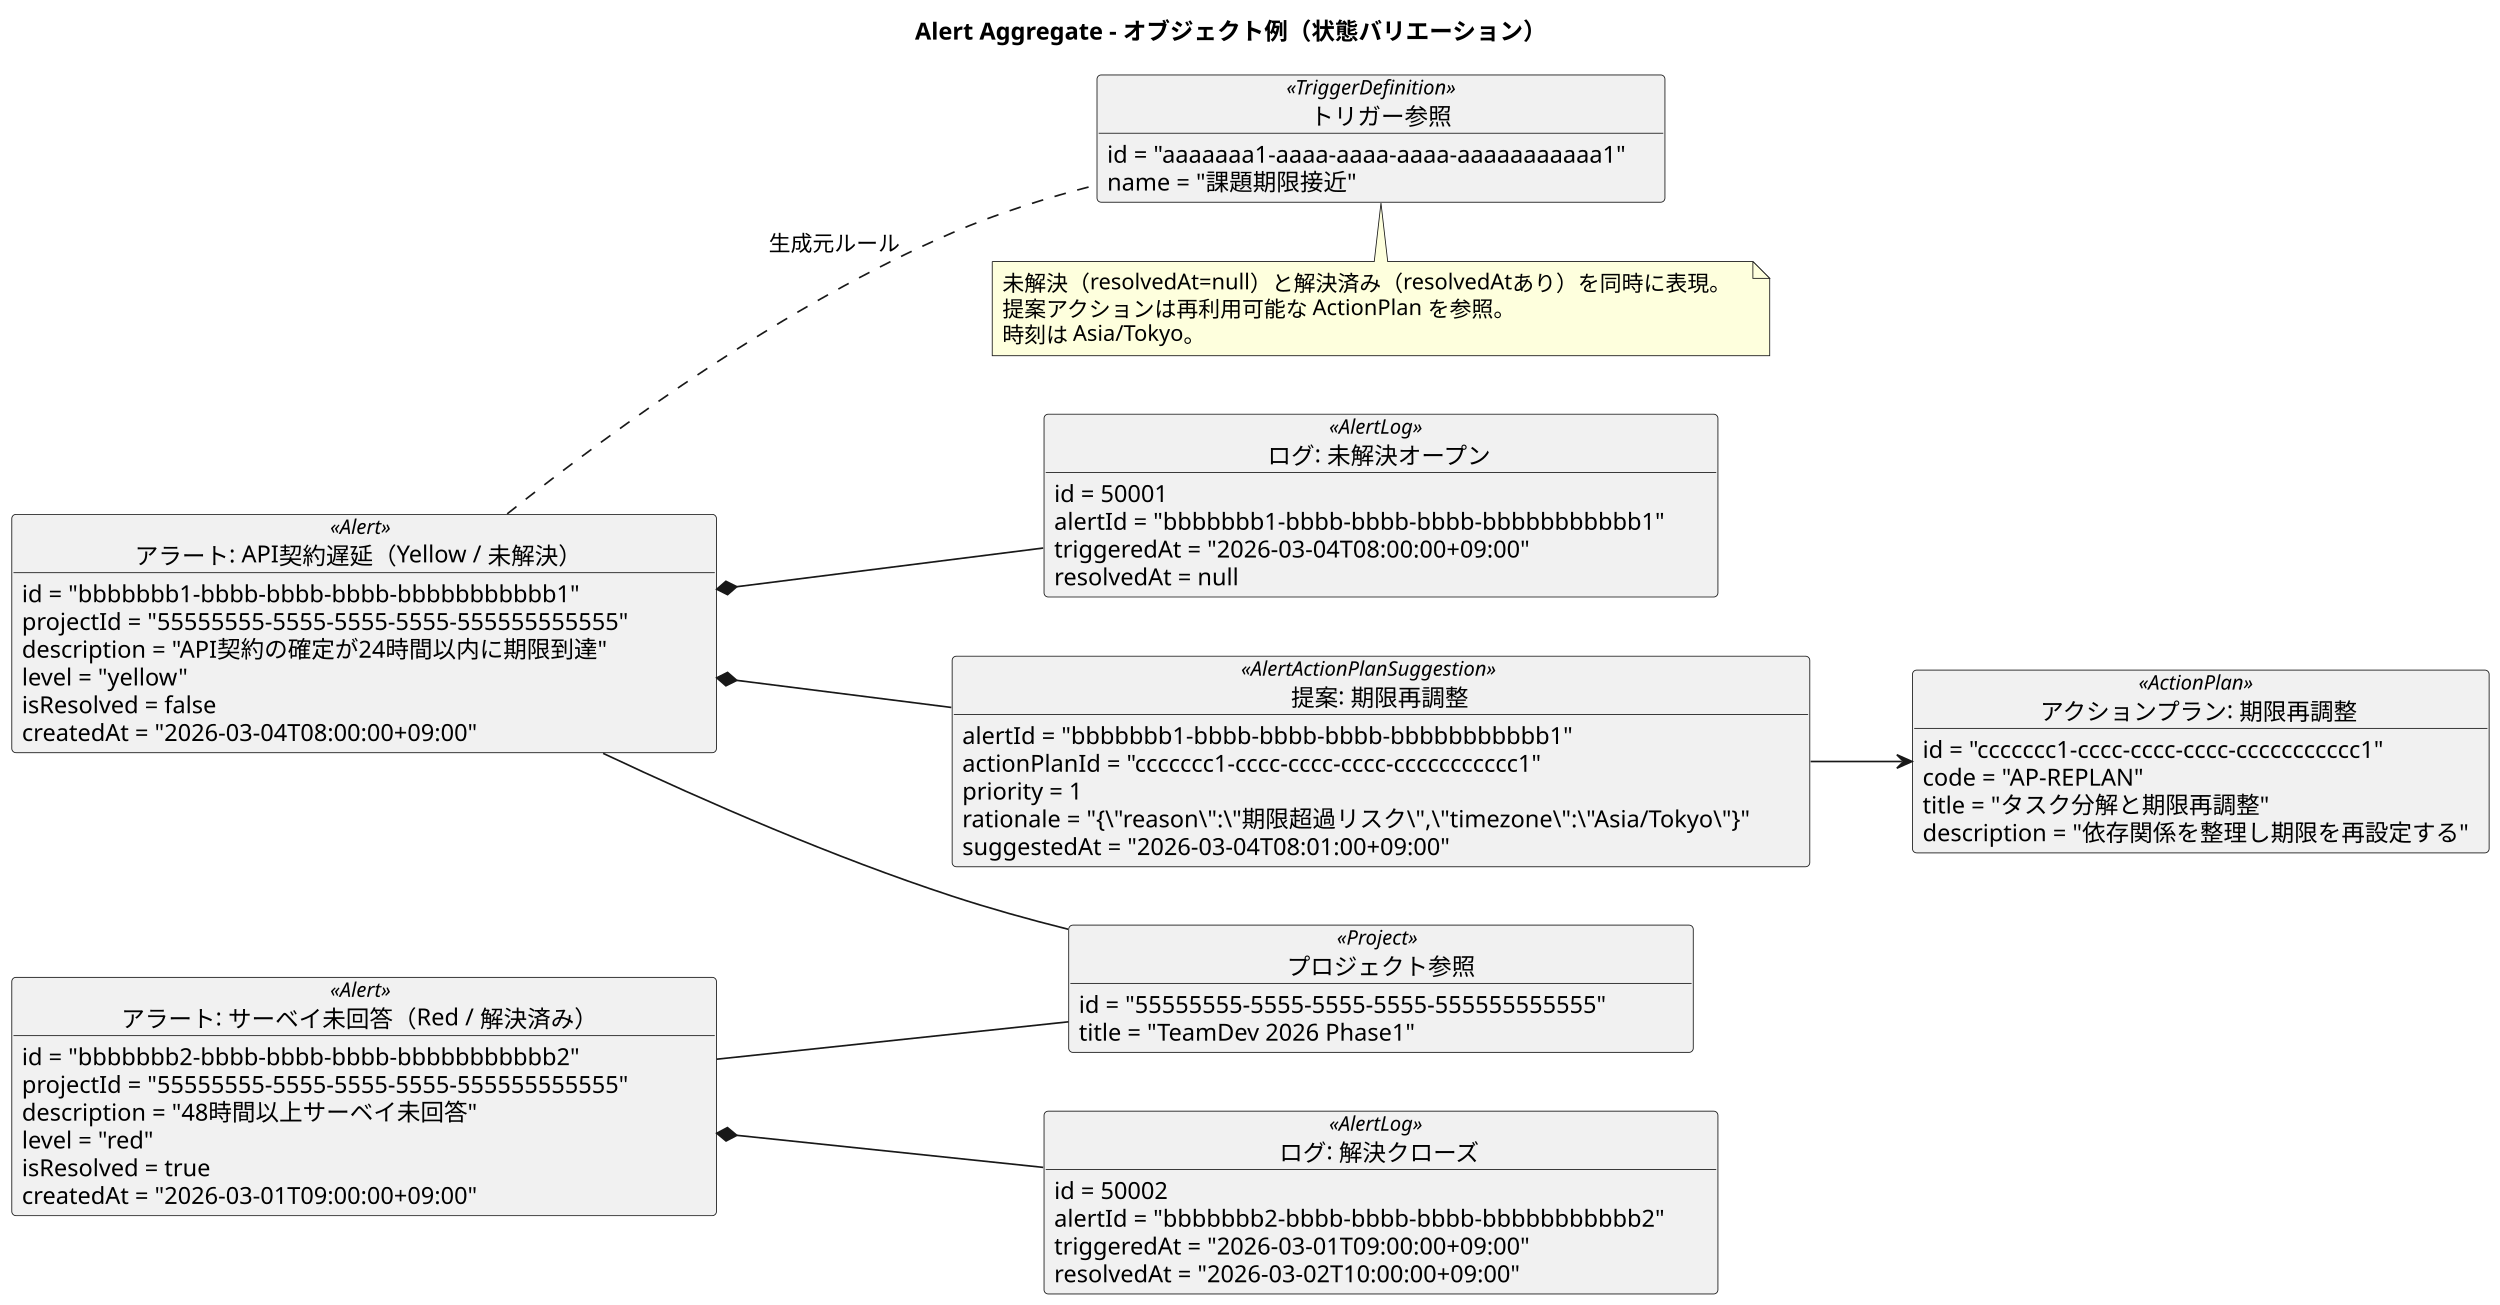
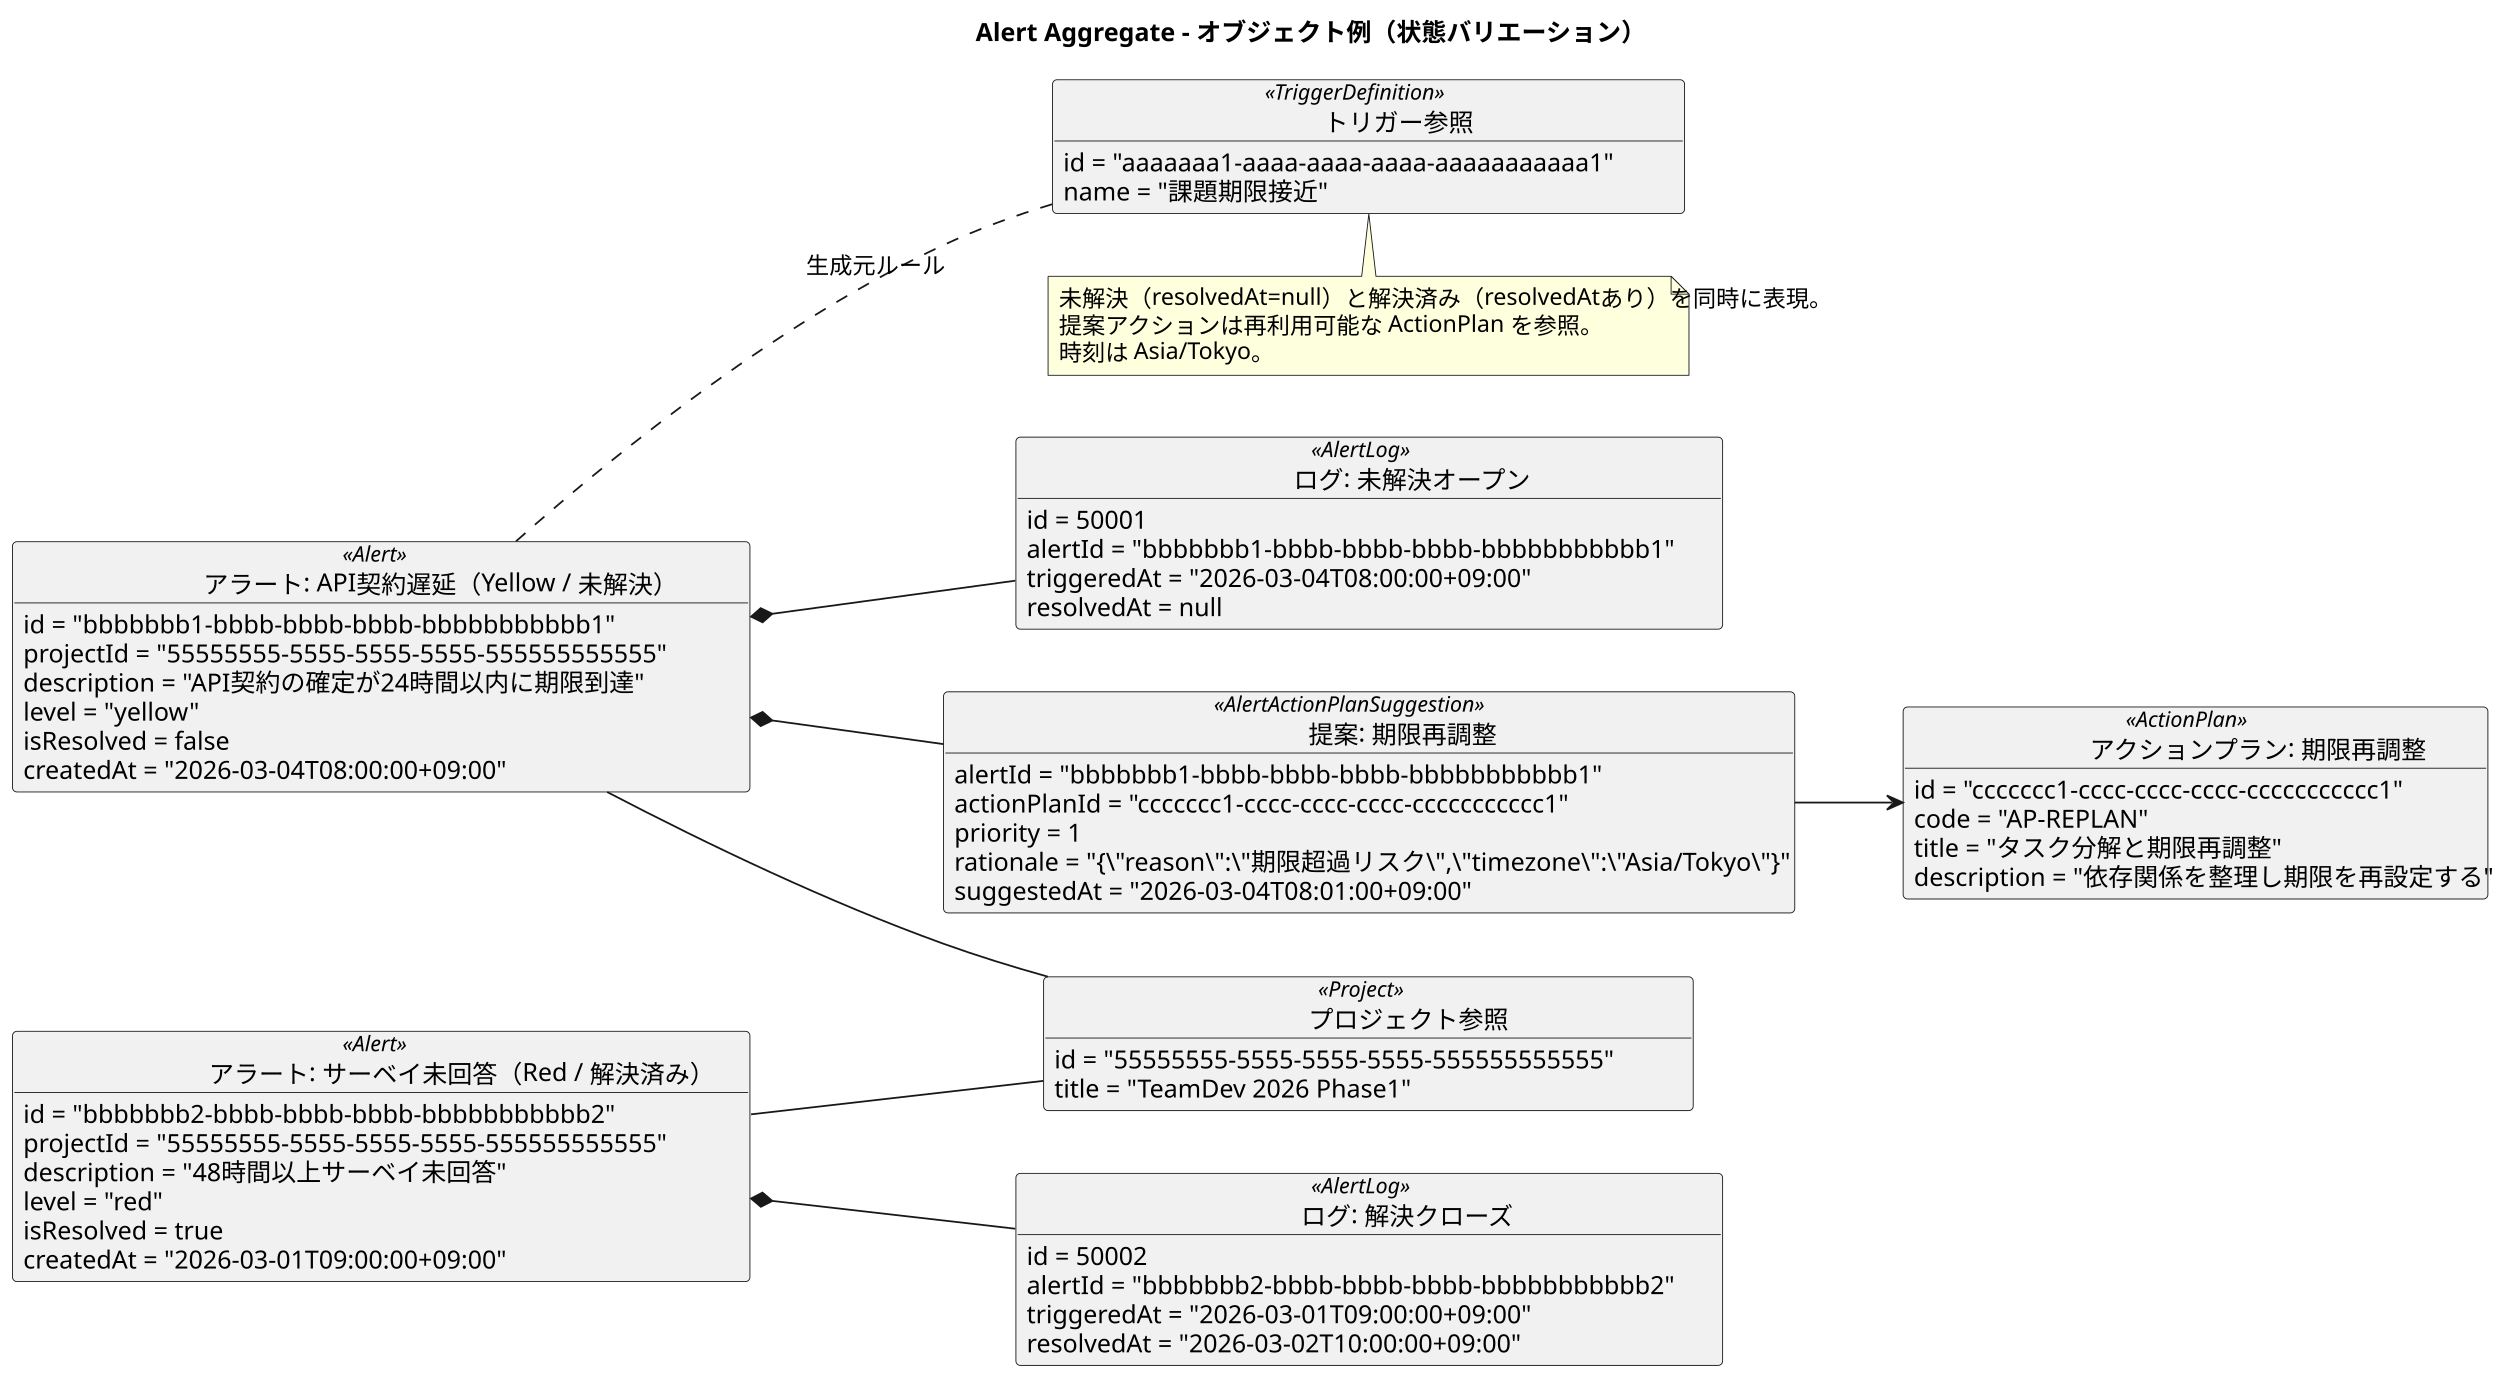
- <svg xmlns="http://www.w3.org/2000/svg" contentStyleType="text/css" data-diagram-type="CLASS" height="775px" preserveAspectRatio="none" style="width:1485px;height:775px;background:#FFFFFF;" version="1.1" viewBox="0 0 1485 775" width="1485px" zoomAndPan="magnify">
+ <svg xmlns="http://www.w3.org/2000/svg" contentStyleType="text/css" data-diagram-type="CLASS" height="771px" preserveAspectRatio="none" style="width:1399px;height:771px;background:#FFFFFF;" version="1.1" viewBox="0 0 1399 771" width="1399px" zoomAndPan="magnify">
  <defs />
  <g>
    <g class="title" data-source-line="1">
-       <text fill="#000000" font-family="sans-serif" font-size="14" font-weight="bold" lengthAdjust="spacing" textLength="384.576" x="543.484" y="23.535">Alert Aggregate - オブジェクト例（状態バリエーション）</text>
+       <text fill="#000000" font-family="sans-serif" font-size="14" font-weight="bold" lengthAdjust="spacing" textLength="293.316" x="545.955" y="22.995">Alert Aggregate - オブジェクト例（状態バリエーション）</text>
    </g>
    <g class="entity" data-qualified-name="alert_yellow_open" data-source-line="7" id="ent0002">
-       <rect fill="#F1F1F1" height="141.551" rx="2.5" ry="2.5" style="stroke:#181818;stroke-width:0.5;" width="418.581" x="7" y="305.55" />
-       <text fill="#000000" font-family="sans-serif" font-size="12" font-style="italic" lengthAdjust="spacing" textLength="40.406" x="196.087" y="317.151">«Alert»</text>
-       <text fill="#000000" font-family="sans-serif" font-size="14" lengthAdjust="spacing" textLength="272.494" x="80.043" y="335.217">アラート: API契約遅延（Yellow / 未解決）</text>
-       <line style="stroke:#181818;stroke-width:0.5;" x1="8" x2="424.581" y1="340.171" y2="340.171" />
-       <text fill="#000000" font-family="sans-serif" font-size="14" lengthAdjust="spacing" textLength="357.759" x="13" y="357.706">id = "bbbbbbb1-bbbb-bbbb-bbbb-bbbbbbbbbbb1"</text>
-       <text fill="#000000" font-family="sans-serif" font-size="14" lengthAdjust="spacing" textLength="406.581" x="13" y="374.194">projectId = "55555555-5555-5555-5555-555555555555"</text>
-       <text fill="#000000" font-family="sans-serif" font-size="14" lengthAdjust="spacing" textLength="355.66" x="13" y="390.682">description = "API契約の確定が24時間以内に期限到達"</text>
-       <text fill="#000000" font-family="sans-serif" font-size="14" lengthAdjust="spacing" textLength="103.981" x="13" y="407.171">level = "yellow"</text>
-       <text fill="#000000" font-family="sans-serif" font-size="14" lengthAdjust="spacing" textLength="123.327" x="13" y="423.659">isResolved = false</text>
-       <text fill="#000000" font-family="sans-serif" font-size="14" lengthAdjust="spacing" textLength="304.438" x="13" y="440.147">createdAt = "2026-03-04T08:00:00+09:00"</text>
+       <rect fill="#F1F1F1" height="140.047" rx="2.5" ry="2.5" style="stroke:#181818;stroke-width:0.5;" width="412.661" x="7" y="303.127" />
+       <text fill="#000000" font-family="sans-serif" font-size="12" font-style="italic" lengthAdjust="spacing" textLength="43.377" x="191.642" y="314.266">«Alert»</text>
+       <text fill="#000000" font-family="sans-serif" font-size="14" lengthAdjust="spacing" textLength="199.11" x="113.775" y="332.091">アラート: API契約遅延（Yellow / 未解決）</text>
+       <line style="stroke:#181818;stroke-width:0.5;" x1="8" x2="418.661" y1="337.393" y2="337.393" />
+       <text fill="#000000" font-family="sans-serif" font-size="14" lengthAdjust="spacing" textLength="350.909" x="13" y="354.388">id = "bbbbbbb1-bbbb-bbbb-bbbb-bbbbbbbbbbb1"</text>
+       <text fill="#000000" font-family="sans-serif" font-size="14" lengthAdjust="spacing" textLength="400.661" x="13" y="370.685">projectId = "55555555-5555-5555-5555-555555555555"</text>
+       <text fill="#000000" font-family="sans-serif" font-size="14" lengthAdjust="spacing" textLength="277.334" x="13" y="386.981">description = "API契約の確定が24時間以内に期限到達"</text>
+       <text fill="#000000" font-family="sans-serif" font-size="14" lengthAdjust="spacing" textLength="111.494" x="13" y="403.278">level = "yellow"</text>
+       <text fill="#000000" font-family="sans-serif" font-size="14" lengthAdjust="spacing" textLength="128.994" x="13" y="419.575">isResolved = false</text>
+       <text fill="#000000" font-family="sans-serif" font-size="14" lengthAdjust="spacing" textLength="307.077" x="13" y="435.872">createdAt = "2026-03-04T08:00:00+09:00"</text>
    </g>
    <g class="entity" data-qualified-name="log_open" data-source-line="16" id="ent0003">
-       <rect fill="#F1F1F1" height="108.574" rx="2.5" ry="2.5" style="stroke:#181818;stroke-width:0.5;" width="400.288" x="620.16" y="246.04" />
-       <text fill="#000000" font-family="sans-serif" font-size="12" font-style="italic" lengthAdjust="spacing" textLength="61.658" x="789.475" y="257.641">«AlertLog»</text>
-       <text fill="#000000" font-family="sans-serif" font-size="14" lengthAdjust="spacing" textLength="134.859" x="752.874" y="275.707">ログ: 未解決オープン</text>
-       <line style="stroke:#181818;stroke-width:0.5;" x1="621.16" x2="1019.448" y1="280.661" y2="280.661" />
-       <text fill="#000000" font-family="sans-serif" font-size="14" lengthAdjust="spacing" textLength="77.109" x="626.16" y="298.196">id = 50001</text>
-       <text fill="#000000" font-family="sans-serif" font-size="14" lengthAdjust="spacing" textLength="388.288" x="626.16" y="314.684">alertId = "bbbbbbb1-bbbb-bbbb-bbbb-bbbbbbbbbbb1"</text>
-       <text fill="#000000" font-family="sans-serif" font-size="14" lengthAdjust="spacing" textLength="316.771" x="626.16" y="331.172">triggeredAt = "2026-03-04T08:00:00+09:00"</text>
-       <text fill="#000000" font-family="sans-serif" font-size="14" lengthAdjust="spacing" textLength="117.523" x="626.16" y="347.661">resolvedAt = null</text>
+       <rect fill="#F1F1F1" height="107.453" rx="2.5" ry="2.5" style="stroke:#181818;stroke-width:0.5;" width="395.476" x="568.5" y="244.627" />
+       <text fill="#000000" font-family="sans-serif" font-size="12" font-style="italic" lengthAdjust="spacing" textLength="65.022" x="733.727" y="255.766">«AlertLog»</text>
+       <text fill="#000000" font-family="sans-serif" font-size="14" lengthAdjust="spacing" textLength="84.779" x="723.848" y="273.591">ログ: 未解決オープン</text>
+       <line style="stroke:#181818;stroke-width:0.5;" x1="569.5" x2="962.976" y1="278.893" y2="278.893" />
+       <text fill="#000000" font-family="sans-serif" font-size="14" lengthAdjust="spacing" textLength="77.943" x="574.5" y="295.888">id = 50001</text>
+       <text fill="#000000" font-family="sans-serif" font-size="14" lengthAdjust="spacing" textLength="383.476" x="574.5" y="312.185">alertId = "bbbbbbb1-bbbb-bbbb-bbbb-bbbbbbbbbbb1"</text>
+       <text fill="#000000" font-family="sans-serif" font-size="14" lengthAdjust="spacing" textLength="318.22" x="574.5" y="328.481">triggeredAt = "2026-03-04T08:00:00+09:00"</text>
+       <text fill="#000000" font-family="sans-serif" font-size="14" lengthAdjust="spacing" textLength="121.126" x="574.5" y="344.778">resolvedAt = null</text>
    </g>
    <g class="entity" data-qualified-name="suggestion_replan" data-source-line="23" id="ent0004">
-       <rect fill="#F1F1F1" height="125.062" rx="2.5" ry="2.5" style="stroke:#181818;stroke-width:0.5;" width="509.438" x="565.58" y="389.789" />
-       <text fill="#000000" font-family="sans-serif" font-size="12" font-style="italic" lengthAdjust="spacing" textLength="166.236" x="737.181" y="401.391">«AlertActionPlanSuggestion»</text>
-       <text fill="#000000" font-family="sans-serif" font-size="14" lengthAdjust="spacing" textLength="106.859" x="766.869" y="419.457">提案: 期限再調整</text>
-       <line style="stroke:#181818;stroke-width:0.5;" x1="566.58" x2="1074.017" y1="424.411" y2="424.411" />
-       <text fill="#000000" font-family="sans-serif" font-size="14" lengthAdjust="spacing" textLength="388.288" x="571.58" y="441.946">alertId = "bbbbbbb1-bbbb-bbbb-bbbb-bbbbbbbbbbb1"</text>
-       <text fill="#000000" font-family="sans-serif" font-size="14" lengthAdjust="spacing" textLength="378.205" x="571.58" y="458.434">actionPlanId = "ccccccc1-cccc-cccc-cccc-ccccccccccc1"</text>
-       <text fill="#000000" font-family="sans-serif" font-size="14" lengthAdjust="spacing" textLength="78.353" x="571.58" y="474.922">priority = 1</text>
-       <text fill="#000000" font-family="sans-serif" font-size="14" lengthAdjust="spacing" textLength="497.438" x="571.58" y="491.411">rationale = "{\"reason\":\"期限超過リスク\",\"timezone\":\"Asia/Tokyo\"}"</text>
-       <text fill="#000000" font-family="sans-serif" font-size="14" lengthAdjust="spacing" textLength="324.228" x="571.58" y="507.899">suggestedAt = "2026-03-04T08:01:00+09:00"</text>
+       <rect fill="#F1F1F1" height="123.75" rx="2.5" ry="2.5" style="stroke:#181818;stroke-width:0.5;" width="476.345" x="528" y="387.127" />
+       <text fill="#000000" font-family="sans-serif" font-size="12" font-style="italic" lengthAdjust="spacing" textLength="173.777" x="679.284" y="398.266">«AlertActionPlanSuggestion»</text>
+       <text fill="#000000" font-family="sans-serif" font-size="14" lengthAdjust="spacing" textLength="67.977" x="732.184" y="416.091">提案: 期限再調整</text>
+       <line style="stroke:#181818;stroke-width:0.5;" x1="529" x2="1003.345" y1="421.393" y2="421.393" />
+       <text fill="#000000" font-family="sans-serif" font-size="14" lengthAdjust="spacing" textLength="383.476" x="534" y="438.388">alertId = "bbbbbbb1-bbbb-bbbb-bbbb-bbbbbbbbbbb1"</text>
+       <text fill="#000000" font-family="sans-serif" font-size="14" lengthAdjust="spacing" textLength="388.343" x="534" y="454.685">actionPlanId = "ccccccc1-cccc-cccc-cccc-ccccccccccc1"</text>
+       <text fill="#000000" font-family="sans-serif" font-size="14" lengthAdjust="spacing" textLength="80.056" x="534" y="470.981">priority = 1</text>
+       <text fill="#000000" font-family="sans-serif" font-size="14" lengthAdjust="spacing" textLength="464.345" x="534" y="487.278">rationale = "{\"reason\":\"期限超過リスク\",\"timezone\":\"Asia/Tokyo\"}"</text>
+       <text fill="#000000" font-family="sans-serif" font-size="14" lengthAdjust="spacing" textLength="326.279" x="534" y="503.575">suggestedAt = "2026-03-04T08:01:00+09:00"</text>
    </g>
    <g class="entity" data-qualified-name="alert_red_resolved" data-source-line="31" id="ent0005">
-       <rect fill="#F1F1F1" height="141.551" rx="2.5" ry="2.5" style="stroke:#181818;stroke-width:0.5;" width="418.581" x="7" y="580.549" />
-       <text fill="#000000" font-family="sans-serif" font-size="12" font-style="italic" lengthAdjust="spacing" textLength="40.406" x="196.087" y="592.151">«Alert»</text>
-       <text fill="#000000" font-family="sans-serif" font-size="14" lengthAdjust="spacing" textLength="288.524" x="72.028" y="610.217">アラート: サーベイ未回答（Red / 解決済み）</text>
-       <line style="stroke:#181818;stroke-width:0.5;" x1="8" x2="424.581" y1="615.171" y2="615.171" />
-       <text fill="#000000" font-family="sans-serif" font-size="14" lengthAdjust="spacing" textLength="357.759" x="13" y="632.706">id = "bbbbbbb2-bbbb-bbbb-bbbb-bbbbbbbbbbb2"</text>
-       <text fill="#000000" font-family="sans-serif" font-size="14" lengthAdjust="spacing" textLength="406.581" x="13" y="649.194">projectId = "55555555-5555-5555-5555-555555555555"</text>
-       <text fill="#000000" font-family="sans-serif" font-size="14" lengthAdjust="spacing" textLength="278.229" x="13" y="665.682">description = "48時間以上サーベイ未回答"</text>
-       <text fill="#000000" font-family="sans-serif" font-size="14" lengthAdjust="spacing" textLength="83.727" x="13" y="682.171">level = "red"</text>
-       <text fill="#000000" font-family="sans-serif" font-size="14" lengthAdjust="spacing" textLength="118.918" x="13" y="698.659">isResolved = true</text>
-       <text fill="#000000" font-family="sans-serif" font-size="14" lengthAdjust="spacing" textLength="304.438" x="13" y="715.147">createdAt = "2026-03-01T09:00:00+09:00"</text>
+       <rect fill="#F1F1F1" height="140.047" rx="2.5" ry="2.5" style="stroke:#181818;stroke-width:0.5;" width="412.661" x="7" y="577.127" />
+       <text fill="#000000" font-family="sans-serif" font-size="12" font-style="italic" lengthAdjust="spacing" textLength="43.377" x="191.642" y="588.266">«Alert»</text>
+       <text fill="#000000" font-family="sans-serif" font-size="14" lengthAdjust="spacing" textLength="192.835" x="116.913" y="606.091">アラート: サーベイ未回答（Red / 解決済み）</text>
+       <line style="stroke:#181818;stroke-width:0.5;" x1="8" x2="418.661" y1="611.393" y2="611.393" />
+       <text fill="#000000" font-family="sans-serif" font-size="14" lengthAdjust="spacing" textLength="350.909" x="13" y="628.388">id = "bbbbbbb2-bbbb-bbbb-bbbb-bbbbbbbbbbb2"</text>
+       <text fill="#000000" font-family="sans-serif" font-size="14" lengthAdjust="spacing" textLength="400.661" x="13" y="644.685">projectId = "55555555-5555-5555-5555-555555555555"</text>
+       <text fill="#000000" font-family="sans-serif" font-size="14" lengthAdjust="spacing" textLength="221.58" x="13" y="660.981">description = "48時間以上サーベイ未回答"</text>
+       <text fill="#000000" font-family="sans-serif" font-size="14" lengthAdjust="spacing" textLength="90.057" x="13" y="677.278">level = "red"</text>
+       <text fill="#000000" font-family="sans-serif" font-size="14" lengthAdjust="spacing" textLength="124.421" x="13" y="693.575">isResolved = true</text>
+       <text fill="#000000" font-family="sans-serif" font-size="14" lengthAdjust="spacing" textLength="307.077" x="13" y="709.872">createdAt = "2026-03-01T09:00:00+09:00"</text>
    </g>
    <g class="entity" data-qualified-name="log_closed" data-source-line="40" id="ent0006">
-       <rect fill="#F1F1F1" height="108.574" rx="2.5" ry="2.5" style="stroke:#181818;stroke-width:0.5;" width="400.288" x="620.16" y="660.039" />
-       <text fill="#000000" font-family="sans-serif" font-size="12" font-style="italic" lengthAdjust="spacing" textLength="61.658" x="789.475" y="671.641">«AlertLog»</text>
-       <text fill="#000000" font-family="sans-serif" font-size="14" lengthAdjust="spacing" textLength="120.859" x="759.874" y="689.707">ログ: 解決クローズ</text>
-       <line style="stroke:#181818;stroke-width:0.5;" x1="621.16" x2="1019.448" y1="694.661" y2="694.661" />
-       <text fill="#000000" font-family="sans-serif" font-size="14" lengthAdjust="spacing" textLength="77.109" x="626.16" y="712.196">id = 50002</text>
-       <text fill="#000000" font-family="sans-serif" font-size="14" lengthAdjust="spacing" textLength="388.288" x="626.16" y="728.684">alertId = "bbbbbbb2-bbbb-bbbb-bbbb-bbbbbbbbbbb2"</text>
-       <text fill="#000000" font-family="sans-serif" font-size="14" lengthAdjust="spacing" textLength="316.771" x="626.16" y="745.172">triggeredAt = "2026-03-01T09:00:00+09:00"</text>
-       <text fill="#000000" font-family="sans-serif" font-size="14" lengthAdjust="spacing" textLength="311.329" x="626.16" y="761.661">resolvedAt = "2026-03-02T10:00:00+09:00"</text>
+       <rect fill="#F1F1F1" height="107.453" rx="2.5" ry="2.5" style="stroke:#181818;stroke-width:0.5;" width="395.476" x="568.5" y="656.627" />
+       <text fill="#000000" font-family="sans-serif" font-size="12" font-style="italic" lengthAdjust="spacing" textLength="65.022" x="733.727" y="667.766">«AlertLog»</text>
+       <text fill="#000000" font-family="sans-serif" font-size="14" lengthAdjust="spacing" textLength="76.378" x="728.049" y="685.591">ログ: 解決クローズ</text>
+       <line style="stroke:#181818;stroke-width:0.5;" x1="569.5" x2="962.976" y1="690.893" y2="690.893" />
+       <text fill="#000000" font-family="sans-serif" font-size="14" lengthAdjust="spacing" textLength="77.943" x="574.5" y="707.888">id = 50002</text>
+       <text fill="#000000" font-family="sans-serif" font-size="14" lengthAdjust="spacing" textLength="383.476" x="574.5" y="724.185">alertId = "bbbbbbb2-bbbb-bbbb-bbbb-bbbbbbbbbbb2"</text>
+       <text fill="#000000" font-family="sans-serif" font-size="14" lengthAdjust="spacing" textLength="318.22" x="574.5" y="740.481">triggeredAt = "2026-03-01T09:00:00+09:00"</text>
+       <text fill="#000000" font-family="sans-serif" font-size="14" lengthAdjust="spacing" textLength="313.346" x="574.5" y="756.778">resolvedAt = "2026-03-02T10:00:00+09:00"</text>
    </g>
    <g class="entity" data-qualified-name="action_plan_replan" data-source-line="47" id="ent0007">
-       <rect fill="#F1F1F1" height="108.574" rx="2.5" ry="2.5" style="stroke:#181818;stroke-width:0.5;" width="342.524" x="1136.02" y="398.039" />
-       <text fill="#000000" font-family="sans-serif" font-size="12" font-style="italic" lengthAdjust="spacing" textLength="73.951" x="1270.307" y="409.641">«ActionPlan»</text>
-       <text fill="#000000" font-family="sans-serif" font-size="14" lengthAdjust="spacing" textLength="190.859" x="1211.852" y="427.707">アクションプラン: 期限再調整</text>
-       <line style="stroke:#181818;stroke-width:0.5;" x1="1137.02" x2="1477.544" y1="432.661" y2="432.661" />
-       <text fill="#000000" font-family="sans-serif" font-size="14" lengthAdjust="spacing" textLength="308.54" x="1142.02" y="450.196">id = "ccccccc1-cccc-cccc-cccc-ccccccccccc1"</text>
-       <text fill="#000000" font-family="sans-serif" font-size="14" lengthAdjust="spacing" textLength="139.973" x="1142.02" y="466.684">code = "AP-REPLAN"</text>
-       <text fill="#000000" font-family="sans-serif" font-size="14" lengthAdjust="spacing" textLength="210.814" x="1142.02" y="483.172">title = "タスク分解と期限再調整"</text>
-       <text fill="#000000" font-family="sans-serif" font-size="14" lengthAdjust="spacing" textLength="330.524" x="1142.02" y="499.661">description = "依存関係を整理し期限を再設定する"</text>
+       <rect fill="#F1F1F1" height="107.453" rx="2.5" ry="2.5" style="stroke:#181818;stroke-width:0.5;" width="327.226" x="1065" y="395.627" />
+       <text fill="#000000" font-family="sans-serif" font-size="12" font-style="italic" lengthAdjust="spacing" textLength="78.135" x="1189.545" y="406.766">«ActionPlan»</text>
+       <text fill="#000000" font-family="sans-serif" font-size="14" lengthAdjust="spacing" textLength="118.385" x="1169.42" y="424.591">アクションプラン: 期限再調整</text>
+       <line style="stroke:#181818;stroke-width:0.5;" x1="1066" x2="1391.226" y1="429.893" y2="429.893" />
+       <text fill="#000000" font-family="sans-serif" font-size="14" lengthAdjust="spacing" textLength="315.226" x="1071" y="446.888">id = "ccccccc1-cccc-cccc-cccc-ccccccccccc1"</text>
+       <text fill="#000000" font-family="sans-serif" font-size="14" lengthAdjust="spacing" textLength="145.209" x="1071" y="463.185">code = "AP-REPLAN"</text>
+       <text fill="#000000" font-family="sans-serif" font-size="14" lengthAdjust="spacing" textLength="153.296" x="1071" y="479.481">title = "タスク分解と期限再調整"</text>
+       <text fill="#000000" font-family="sans-serif" font-size="14" lengthAdjust="spacing" textLength="245.773" x="1071" y="495.778">description = "依存関係を整理し期限を再設定する"</text>
    </g>
    <g class="entity" data-qualified-name="project_ref" data-source-line="54" id="ent0008">
-       <rect fill="#F1F1F1" height="75.598" rx="2.5" ry="2.5" style="stroke:#181818;stroke-width:0.5;" width="370.989" x="634.81" y="549.519" />
-       <text fill="#000000" font-family="sans-serif" font-size="12" font-style="italic" lengthAdjust="spacing" textLength="52.459" x="794.075" y="561.121">«Project»</text>
-       <text fill="#000000" font-family="sans-serif" font-size="14" lengthAdjust="spacing" textLength="112" x="764.305" y="579.188">プロジェクト参照</text>
-       <line style="stroke:#181818;stroke-width:0.5;" x1="635.81" x2="1004.799" y1="584.141" y2="584.141" />
-       <text fill="#000000" font-family="sans-serif" font-size="14" lengthAdjust="spacing" textLength="358.989" x="640.81" y="601.676">id = "55555555-5555-5555-5555-555555555555"</text>
-       <text fill="#000000" font-family="sans-serif" font-size="14" lengthAdjust="spacing" textLength="212.017" x="640.81" y="618.164">title = "TeamDev 2026 Phase1"</text>
+       <rect fill="#F1F1F1" height="74.859" rx="2.5" ry="2.5" style="stroke:#181818;stroke-width:0.5;" width="363.524" x="584" y="546.627" />
+       <text fill="#000000" font-family="sans-serif" font-size="12" font-style="italic" lengthAdjust="spacing" textLength="56.344" x="737.59" y="557.766">«Project»</text>
+       <text fill="#000000" font-family="sans-serif" font-size="14" lengthAdjust="spacing" textLength="67.211" x="732.157" y="575.591">プロジェクト参照</text>
+       <line style="stroke:#181818;stroke-width:0.5;" x1="585" x2="946.524" y1="580.893" y2="580.893" />
+       <text fill="#000000" font-family="sans-serif" font-size="14" lengthAdjust="spacing" textLength="351.524" x="590" y="597.888">id = "55555555-5555-5555-5555-555555555555"</text>
+       <text fill="#000000" font-family="sans-serif" font-size="14" lengthAdjust="spacing" textLength="223.18" x="590" y="614.185">title = "TeamDev 2026 Phase1"</text>
    </g>
    <g class="entity" data-qualified-name="trigger_ref" data-source-line="59" id="ent0009">
-       <rect fill="#F1F1F1" height="75.598" rx="2.5" ry="2.5" style="stroke:#181818;stroke-width:0.5;" width="337.356" x="651.62" y="44.52" />
-       <text fill="#000000" font-family="sans-serif" font-size="12" font-style="italic" lengthAdjust="spacing" textLength="112.348" x="764.124" y="56.121">«TriggerDefinition»</text>
-       <text fill="#000000" font-family="sans-serif" font-size="14" lengthAdjust="spacing" textLength="84" x="778.298" y="74.188">トリガー参照</text>
-       <line style="stroke:#181818;stroke-width:0.5;" x1="652.62" x2="987.976" y1="79.141" y2="79.141" />
-       <text fill="#000000" font-family="sans-serif" font-size="14" lengthAdjust="spacing" textLength="325.356" x="657.62" y="96.676">id = "aaaaaaa1-aaaa-aaaa-aaaa-aaaaaaaaaaa1"</text>
-       <text fill="#000000" font-family="sans-serif" font-size="14" lengthAdjust="spacing" textLength="151.737" x="657.62" y="113.164">name = "課題期限接近"</text>
+       <rect fill="#F1F1F1" height="74.859" rx="2.5" ry="2.5" style="stroke:#181818;stroke-width:0.5;" width="353.681" x="589" y="44.627" />
+       <text fill="#000000" font-family="sans-serif" font-size="12" font-style="italic" lengthAdjust="spacing" textLength="116.068" x="707.806" y="55.766">«TriggerDefinition»</text>
+       <text fill="#000000" font-family="sans-serif" font-size="14" lengthAdjust="spacing" textLength="50.408" x="740.636" y="73.591">トリガー参照</text>
+       <line style="stroke:#181818;stroke-width:0.5;" x1="590" x2="941.681" y1="78.893" y2="78.893" />
+       <text fill="#000000" font-family="sans-serif" font-size="14" lengthAdjust="spacing" textLength="341.681" x="595" y="95.888">id = "aaaaaaa1-aaaa-aaaa-aaaa-aaaaaaaaaaa1"</text>
+       <text fill="#000000" font-family="sans-serif" font-size="14" lengthAdjust="spacing" textLength="123.621" x="595" y="112.185">name = "課題期限接近"</text>
    </g>
    <g class="entity" data-qualified-name="GMN17" data-source-line="75" id="ent0018">
-       <path d="M589.39,155.359 L589.39,211.291 A0,0 0 0 0 589.39,211.291 L1051.209,211.291 A0,0 0 0 0 1051.209,211.291 L1051.209,165.359 L1041.209,155.359 L824.3,155.359 L820.3,120.6 L816.3,155.359 L589.39,155.359 A0,0 0 0 0 589.39,155.359" fill="#FEFFDD" style="stroke:#181818;stroke-width:0.5;" />
-       <path d="M1041.209,155.359 L1041.209,165.359 L1051.209,165.359 L1041.209,155.359" fill="#FEFFDD" style="stroke:#181818;stroke-width:0.5;" />
-       <text fill="#000000" font-family="sans-serif" font-size="13" lengthAdjust="spacing" textLength="440.819" x="595.39" y="172.928">未解決（resolvedAt=null）と解決済み（resolvedAtあり）を同時に表現。</text>
-       <text fill="#000000" font-family="sans-serif" font-size="13" lengthAdjust="spacing" textLength="308.718" x="595.39" y="188.238">提案アクションは再利用可能な ActionPlan を参照。</text>
-       <text fill="#000000" font-family="sans-serif" font-size="13" lengthAdjust="spacing" textLength="128.045" x="595.39" y="203.549">時刻は Asia/Tokyo。</text>
+       <path d="M586.5,154.627 L586.5,210.025 A0,0 0 0 0 586.5,210.025 L945.151,210.025 A0,0 0 0 0 945.151,210.025 L945.151,164.627 L935.151,154.627 L770,154.627 L766,119.667 L762,154.627 L586.5,154.627 A0,0 0 0 0 586.5,154.627" fill="#FEFFDD" style="stroke:#181818;stroke-width:0.5;" />
+       <path d="M935.151,154.627 L935.151,164.627 L945.151,164.627 L935.151,154.627" fill="#FEFFDD" style="stroke:#181818;stroke-width:0.5;" />
+       <text fill="#000000" font-family="sans-serif" font-size="13" lengthAdjust="spacing" textLength="337.651" x="592.5" y="171.694">未解決（resolvedAt=null）と解決済み（resolvedAtあり）を同時に表現。</text>
+       <text fill="#000000" font-family="sans-serif" font-size="13" lengthAdjust="spacing" textLength="217.287" x="592.5" y="186.827">提案アクションは再利用可能な ActionPlan を参照。</text>
+       <text fill="#000000" font-family="sans-serif" font-size="13" lengthAdjust="spacing" textLength="106.031" x="592.5" y="201.959">時刻は Asia/Tokyo。</text>
    </g>
    <g class="link" data-entity-1="ent0002" data-entity-2="ent0003" data-link-type="composition" data-source-line="64" id="lnk10">
-       <path codeLine="64" d="M437.635,348.505 C500.485,340.565 557.4,333.389 619.66,325.529" fill="none" id="alert_yellow_open-backto-log_open" style="stroke:#181818;stroke-width:1;" />
-       <polygon fill="#181818" points="425.73,350.01,432.184,353.226,437.635,348.505,431.181,345.289,425.73,350.01" style="stroke:#181818;stroke-width:1;" />
+       <path codeLine="64" d="M432.16,343.476 C480.56,336.876 520.15,331.487 568.15,324.947" fill="none" id="alert_yellow_open-backto-log_open" style="stroke:#181818;stroke-width:1;" />
+       <polygon fill="#181818" points="420.27,345.097,426.755,348.25,432.16,343.476,425.675,340.323,420.27,345.097" style="stroke:#181818;stroke-width:1;" />
    </g>
    <g class="link" data-entity-1="ent0002" data-entity-2="ent0004" data-link-type="composition" data-source-line="65" id="lnk11">
-       <path codeLine="65" d="M437.636,404.142 C482.566,409.812 518.64,414.37 565.09,420.229" fill="none" id="alert_yellow_open-backto-suggestion_replan" style="stroke:#181818;stroke-width:1;" />
-       <polygon fill="#181818" points="425.73,402.639,431.182,407.359,437.636,404.142,432.184,399.422,425.73,402.639" style="stroke:#181818;stroke-width:1;" />
+       <path codeLine="65" d="M432.157,403.178 C467.277,408.029 492.12,411.457 527.98,416.407" fill="none" id="alert_yellow_open-backto-suggestion_replan" style="stroke:#181818;stroke-width:1;" />
+       <polygon fill="#181818" points="420.27,401.537,425.666,406.32,432.157,403.178,426.761,398.395,420.27,401.537" style="stroke:#181818;stroke-width:1;" />
    </g>
    <g class="link" data-entity-1="ent0004" data-entity-2="ent0007" data-link-type="dependency" data-source-line="66" id="lnk12">
-       <path codeLine="66" d="M1075.51,452.32 C1095.88,452.32 1110.15,452.32 1129.73,452.32" fill="none" id="suggestion_replan-to-action_plan_replan" style="stroke:#181818;stroke-width:1;" />
-       <polygon fill="#181818" points="1135.73,452.32,1126.73,448.32,1130.73,452.32,1126.73,456.32,1135.73,452.32" style="stroke:#181818;stroke-width:1;" />
+       <path codeLine="66" d="M1004.33,449.127 C1024.81,449.127 1039.2,449.127 1058.88,449.127" fill="none" id="suggestion_replan-to-action_plan_replan" style="stroke:#181818;stroke-width:1;" />
+       <polygon fill="#181818" points="1064.88,449.127,1055.88,445.127,1059.88,449.127,1055.88,453.127,1064.88,449.127" style="stroke:#181818;stroke-width:1;" />
    </g>
    <g class="link" data-entity-1="ent0005" data-entity-2="ent0006" data-link-type="composition" data-source-line="68" id="lnk13">
-       <path codeLine="68" d="M437.665,674.387 C500.515,680.957 557.4,686.909 619.66,693.429" fill="none" id="alert_red_resolved-backto-log_closed" style="stroke:#181818;stroke-width:1;" />
-       <polygon fill="#181818" points="425.73,673.139,431.282,677.742,437.665,674.387,432.113,669.785,425.73,673.139" style="stroke:#181818;stroke-width:1;" />
+       <path codeLine="68" d="M432.192,672.042 C480.592,677.582 520.15,682.107 568.15,687.597" fill="none" id="alert_red_resolved-backto-log_closed" style="stroke:#181818;stroke-width:1;" />
+       <polygon fill="#181818" points="420.27,670.677,425.776,675.333,432.192,672.042,426.686,667.385,420.27,670.677" style="stroke:#181818;stroke-width:1;" />
    </g>
    <g class="link" data-entity-1="ent0002" data-entity-2="ent0008" data-link-type="association" data-source-line="70" id="lnk14">
-       <path codeLine="70" d="M358.26,447.49 C420.61,476.86 495.55,509.329 565.58,532.319 C587.63,539.559 611.08,546.12 634.47,551.97" fill="none" id="alert_yellow_open-project_ref" style="stroke:#181818;stroke-width:1;" />
+       <path codeLine="70" d="M339.76,443.217 C396.02,472.547 464.02,505.087 528,528.127 C546.7,534.857 566.52,541.007 586.42,546.557" fill="none" id="alert_yellow_open-project_ref" style="stroke:#181818;stroke-width:1;" />
    </g>
    <g class="link" data-entity-1="ent0005" data-entity-2="ent0008" data-link-type="association" data-source-line="71" id="lnk15">
-       <path codeLine="71" d="M425.73,629.159 C493.68,621.939 568.6,613.98 634.67,606.949" fill="none" id="alert_red_resolved-project_ref" style="stroke:#181818;stroke-width:1;" />
+       <path codeLine="71" d="M420.27,623.577 C474.02,617.427 531.55,610.847 583.91,604.847" fill="none" id="alert_red_resolved-project_ref" style="stroke:#181818;stroke-width:1;" />
    </g>
    <g class="link" data-entity-1="ent0002" data-entity-2="ent0009" data-link-type="association" data-source-line="72" id="lnk16">
-       <path codeLine="72" d="M301.28,305.229 C368.65,251.73 467.78,180.639 565.58,138.32 C592.49,126.68 622.09,117.34 651.28,109.879" fill="none" id="alert_yellow_open-trigger_ref" style="stroke:#181818;stroke-width:1;stroke-dasharray:7,7;" />
-       <text fill="#000000" font-family="sans-serif" font-size="13" lengthAdjust="spacing" textLength="78" x="456.58" y="149.198">生成元ルール</text>
+       <path codeLine="72" d="M288.79,302.877 C348.88,249.797 438.02,179.117 528,137.127 C547.14,128.197 567.84,120.657 588.77,114.297" fill="none" id="alert_yellow_open-trigger_ref" style="stroke:#181818;stroke-width:1;stroke-dasharray:7,7;" />
+       <text fill="#000000" font-family="sans-serif" font-size="13" lengthAdjust="spacing" textLength="46.808" x="451" y="153.194">生成元ルール</text>
    </g>
  </g>
</svg>
